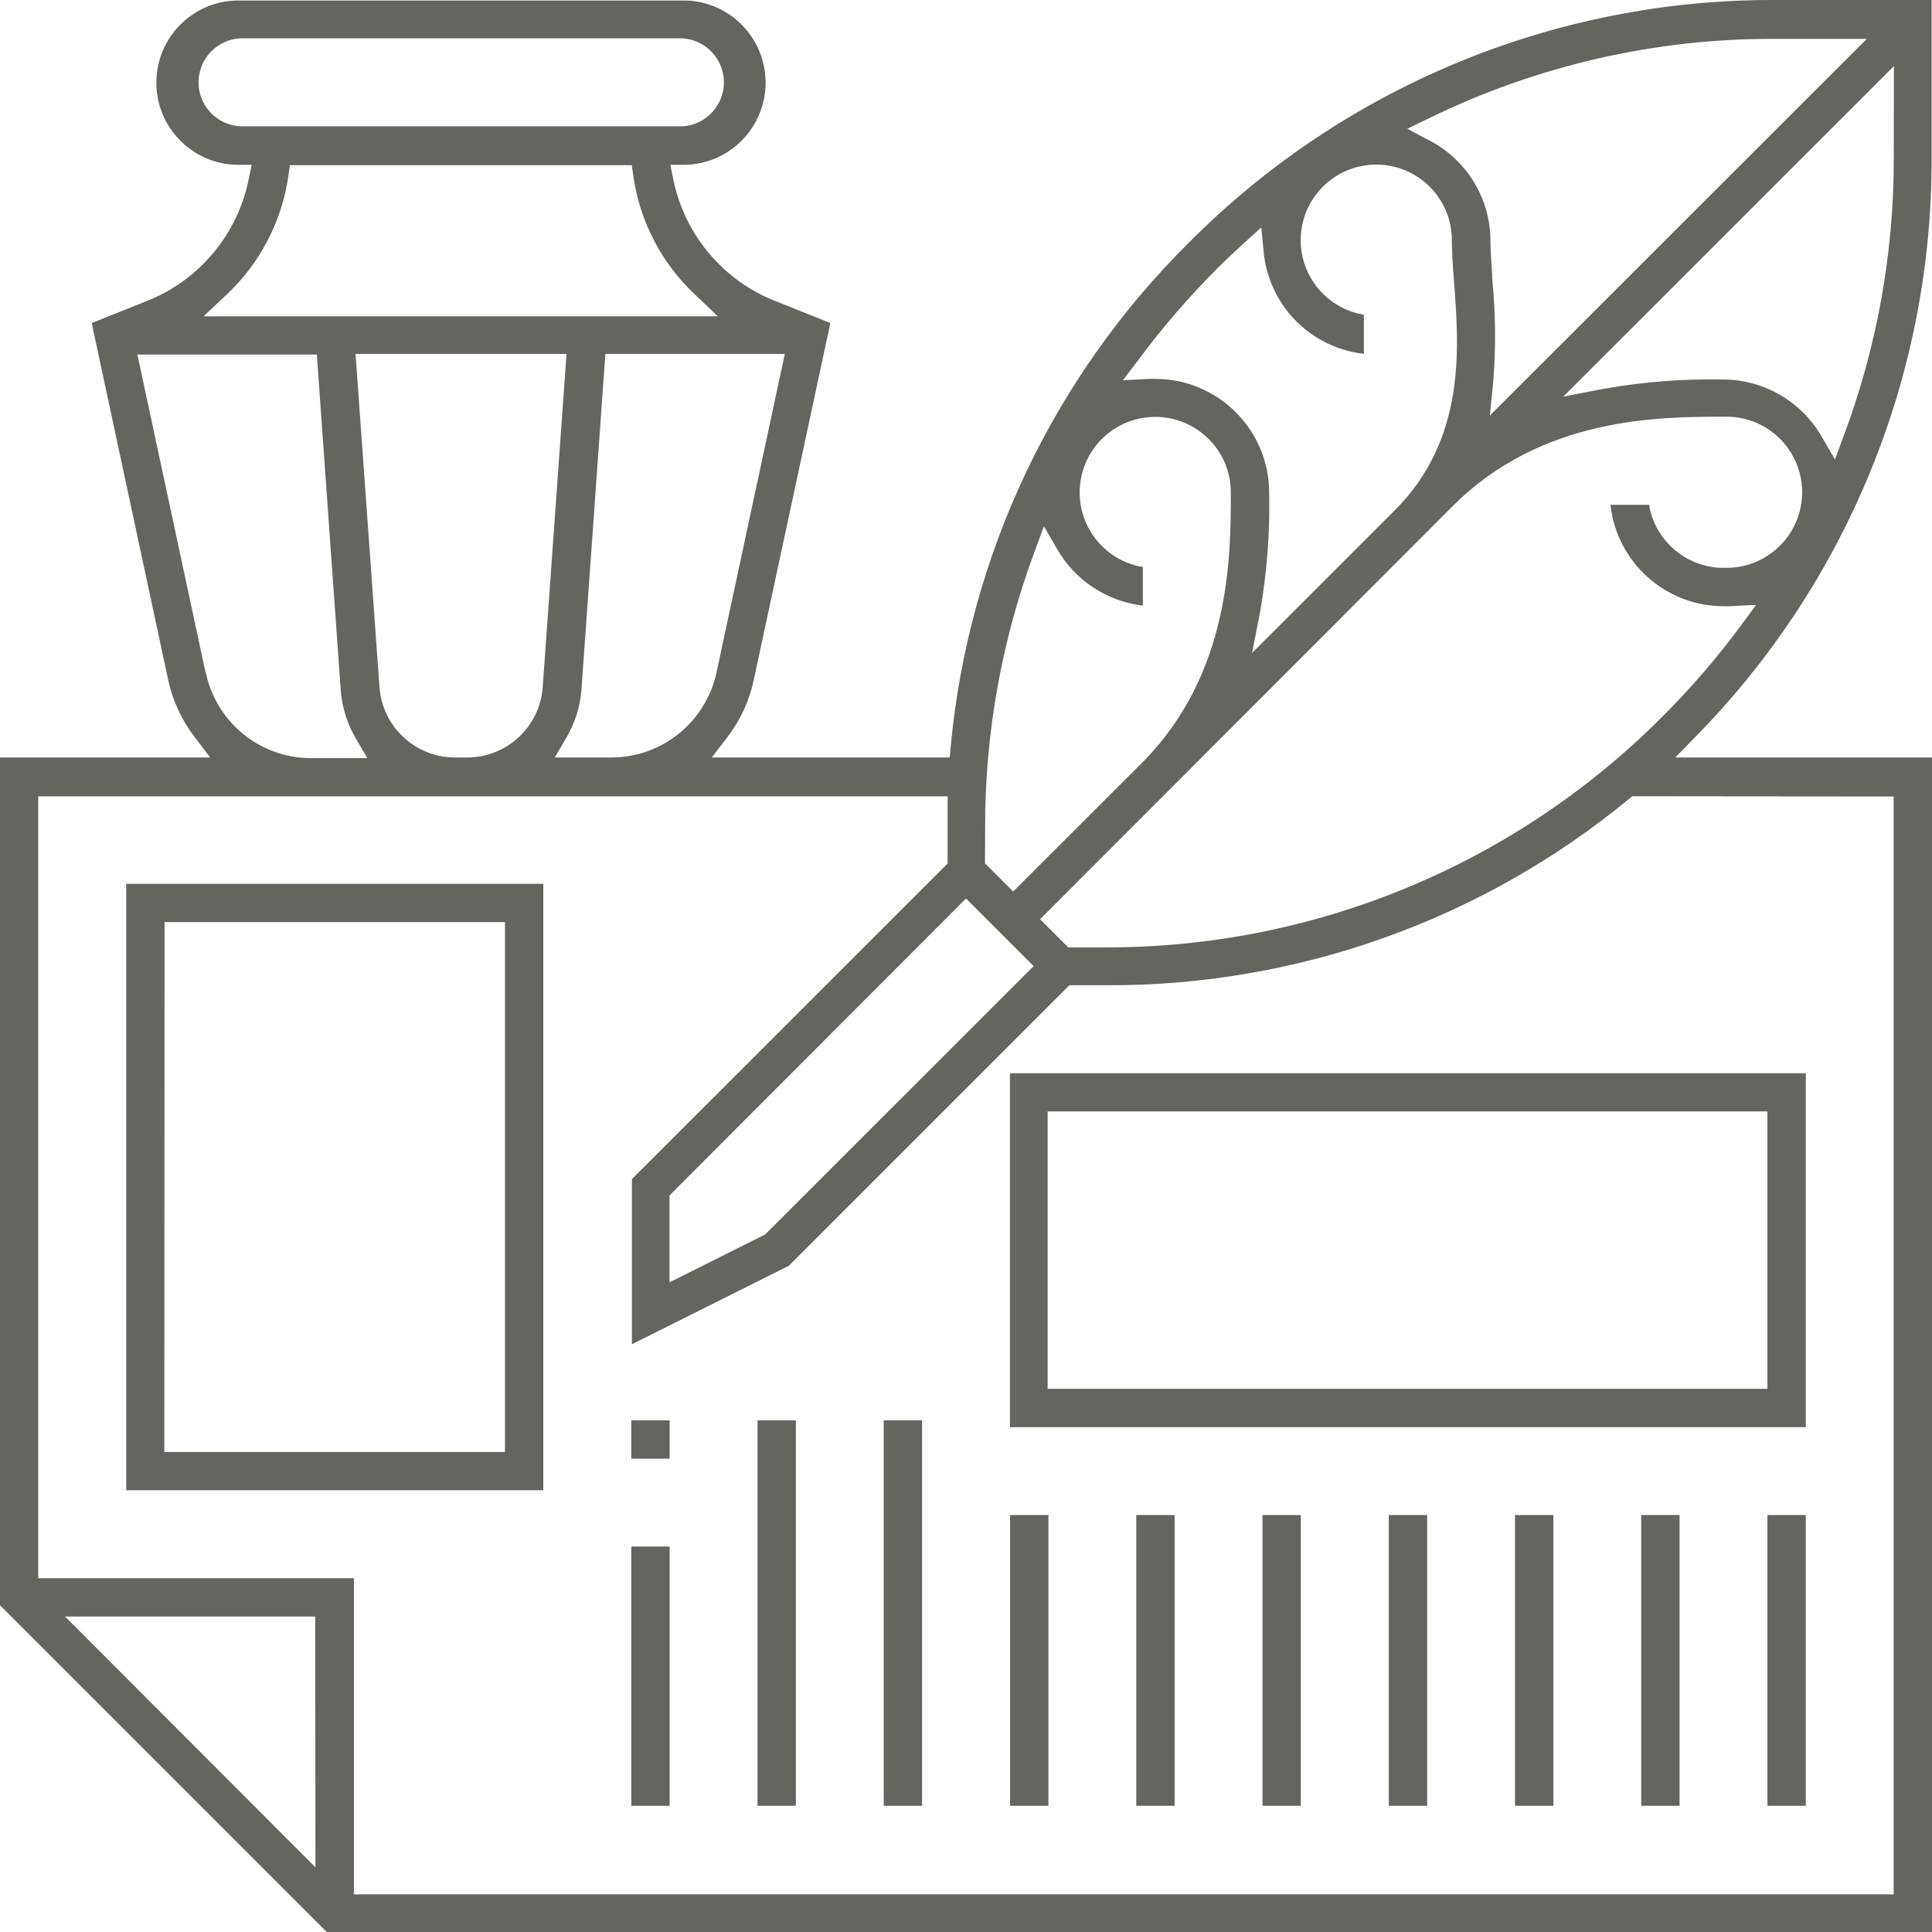
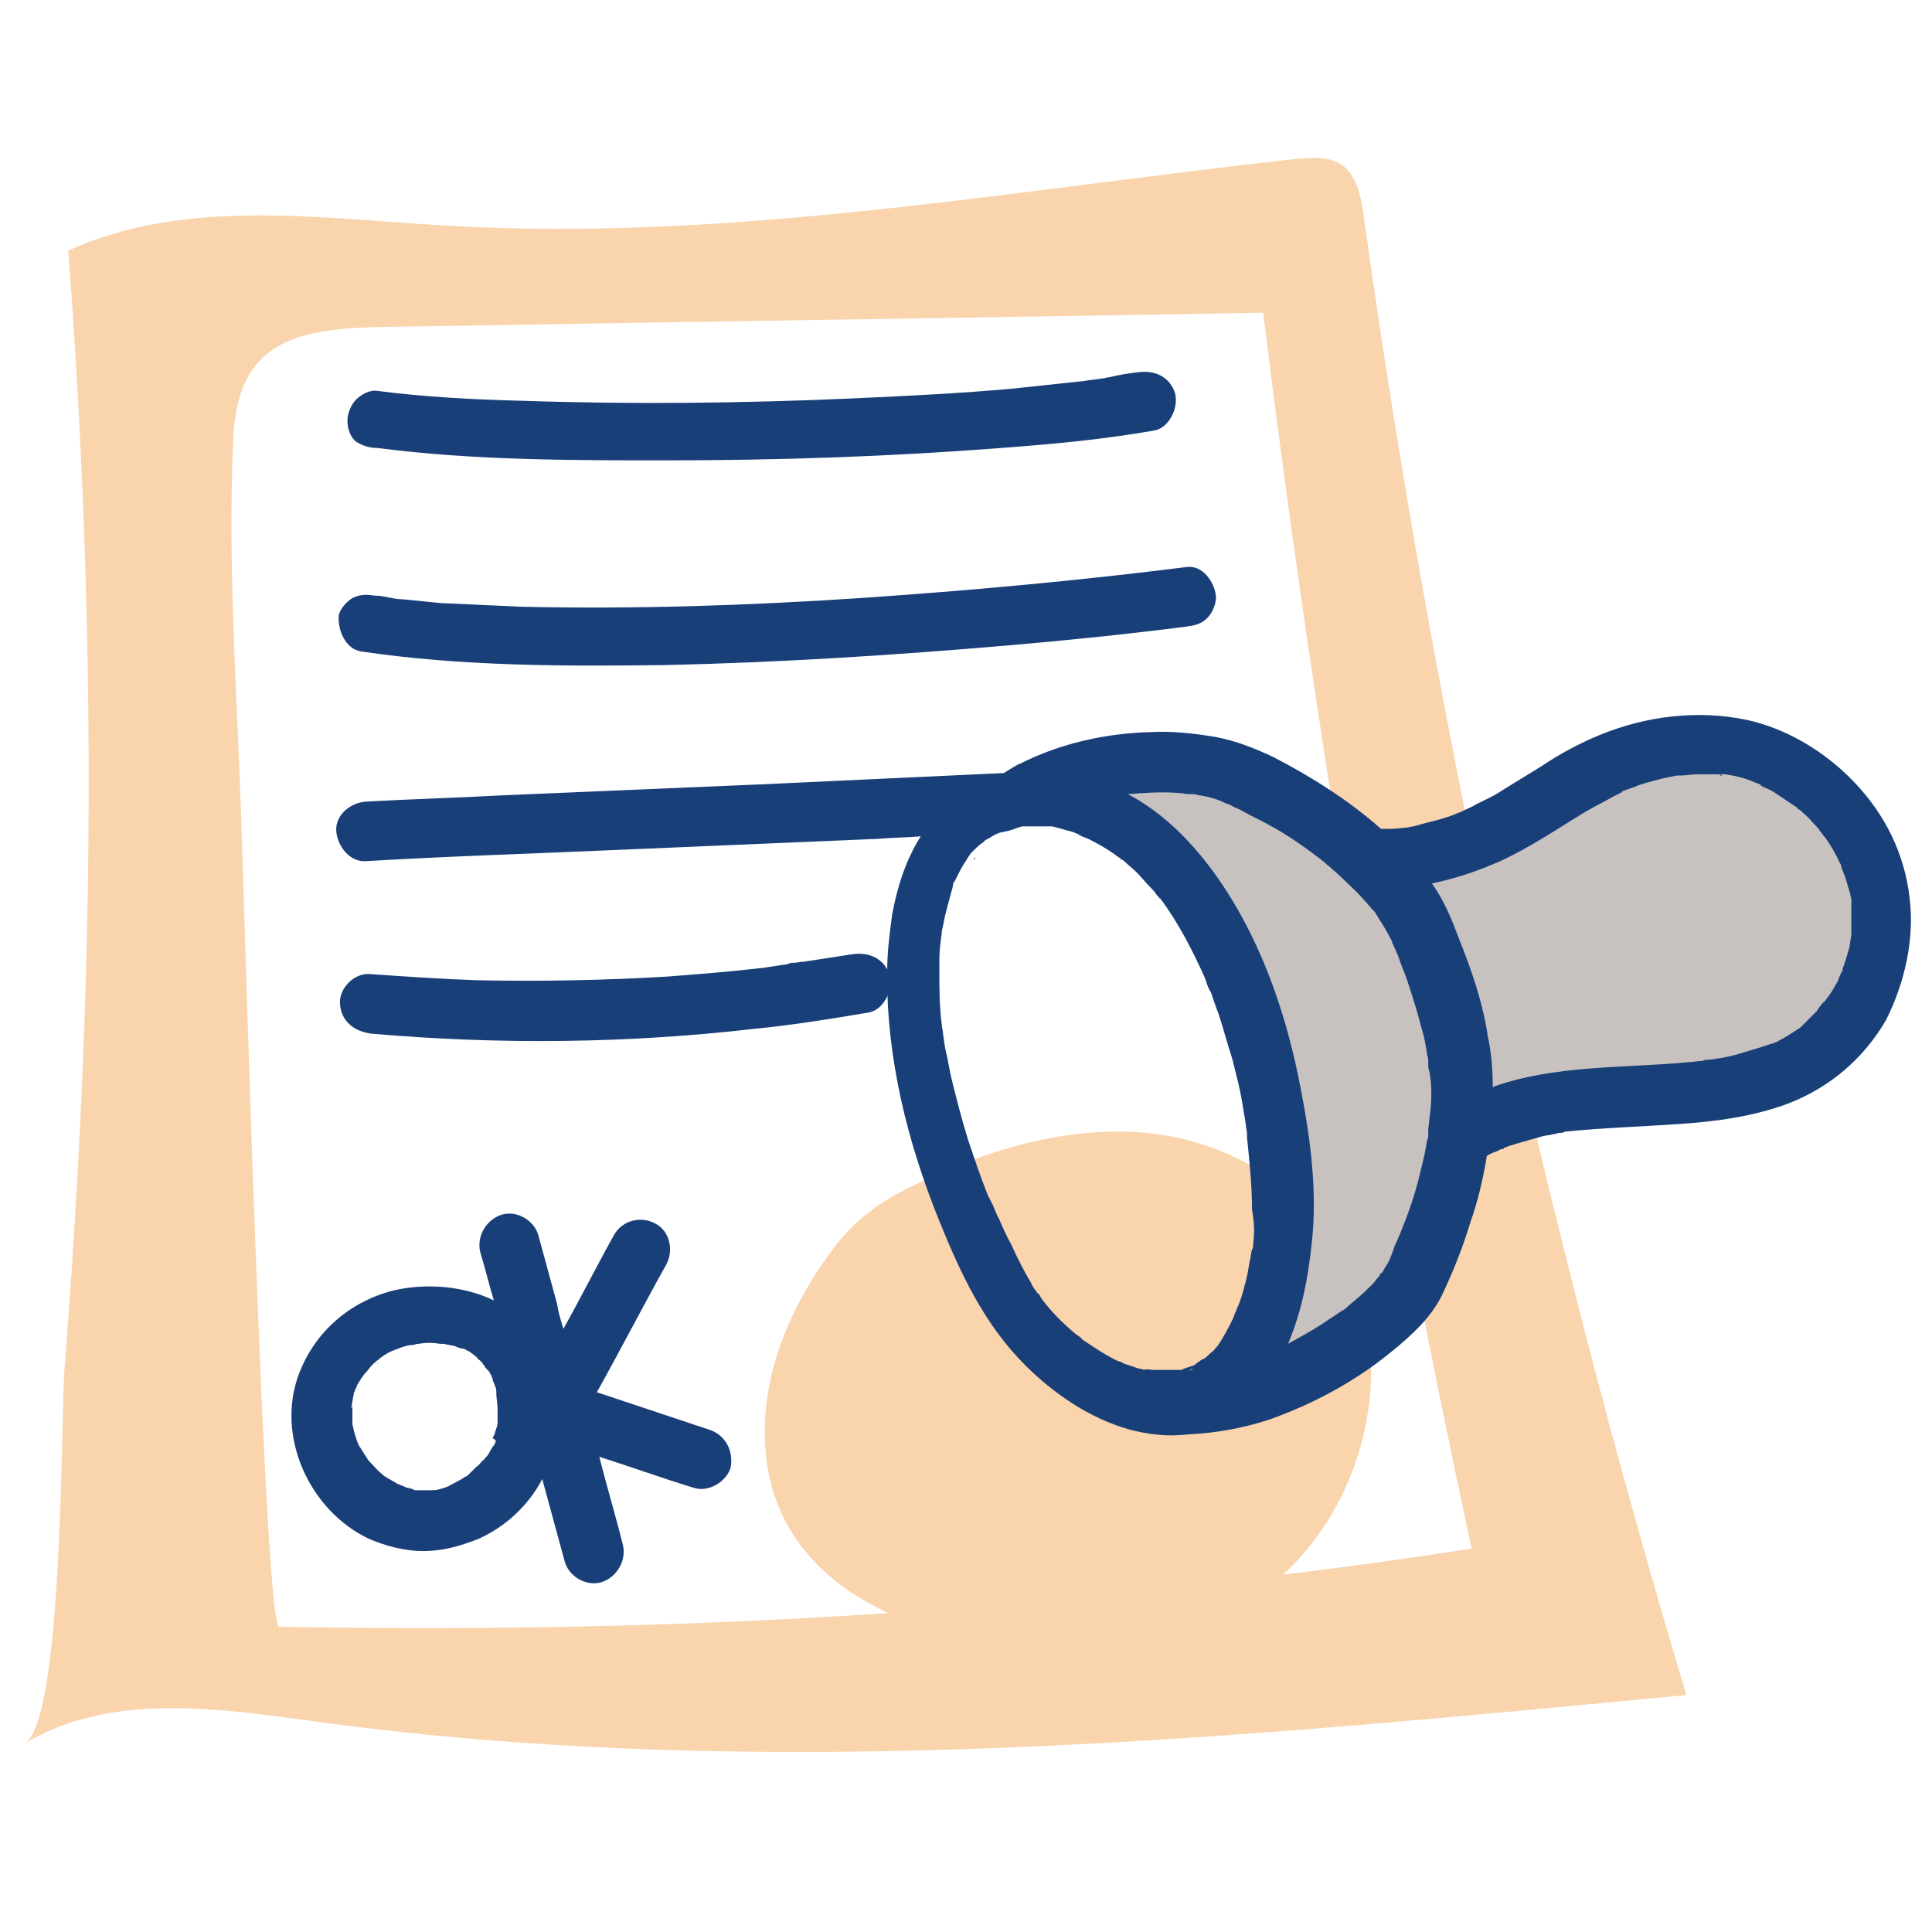
- <svg xmlns="http://www.w3.org/2000/svg" id="Calque_1" data-name="Calque 1" viewBox="0 0 155.68 155.68">
-   <defs>
-     <style>.cls-1{fill:#66645f;}</style>
-   </defs>
-   <path class="cls-1" d="M1378.93,412.32h33.61V363.46h-33.61Zm3.09-45.78h27.43v42.7H1382Z" transform="translate(-1368.76 -292.24)" />
-   <rect class="cls-1" x="50.87" y="114.45" width="3.09" height="3.09" />
-   <rect class="cls-1" x="50.87" y="124.62" width="3.09" height="20.89" />
-   <rect class="cls-1" x="61.04" y="114.45" width="3.09" height="31.06" />
-   <rect class="cls-1" x="71.21" y="114.45" width="3.09" height="31.06" />
-   <rect class="cls-1" x="81.39" y="122.08" width="3.09" height="23.43" />
-   <rect class="cls-1" x="91.56" y="122.08" width="3.09" height="23.43" />
-   <rect class="cls-1" x="101.73" y="122.08" width="3.09" height="23.43" />
-   <rect class="cls-1" x="111.91" y="122.08" width="3.09" height="23.43" />
-   <rect class="cls-1" x="122.08" y="122.08" width="3.09" height="23.43" />
-   <rect class="cls-1" x="132.25" y="122.08" width="3.09" height="23.43" />
-   <rect class="cls-1" x="142.42" y="122.08" width="3.09" height="23.43" />
-   <path class="cls-1" d="M1514.27,378.72h-64.13v28.52h64.13Zm-3.09,25.43h-58V381.8h58Z" transform="translate(-1368.76 -292.24)" />
-   <path class="cls-1" d="M1464.58,311.77a65.77,65.77,0,0,0-19.21,40.61l-.08.9h-19.18l1.23-1.6a11.44,11.44,0,0,0,2.14-4.57l6.19-28.84-4.48-1.79a13.42,13.42,0,0,1-8.18-9.8l-.23-1.16,1.17,0a6.62,6.62,0,0,0-.24-13.24H1388.1a6.62,6.62,0,0,0-.24,13.24l1.18,0-.24,1.16a13.4,13.4,0,0,1-8.17,9.8l-4.48,1.79,6.18,28.84a11.6,11.6,0,0,0,2.15,4.57l1.22,1.6h-16.94v68.31l26.34,26.34h129.34V353.28h-20.69l1.66-1.7a66.27,66.27,0,0,0,19-46.62V292.24h-12.72A66.27,66.27,0,0,0,1464.58,311.77Zm-4.08,9.46a65.15,65.15,0,0,1,6.27-7.28c.65-.66,1.36-1.33,2.15-2.05l1.47-1.33.2,2a9.13,9.13,0,0,0,8.07,8.18V317.6a6.09,6.09,0,1,1,7.09-6c0,.9.07,2,.17,3.27.41,5.38,1,12.76-4.81,18.53l-11.46,11.46.63-3.21a49.73,49.73,0,0,0,.75-9.7,9.18,9.18,0,0,0-9.17-9.18l-.17,0-.33,0-2.12.11Zm-12.36,37.68a63.39,63.39,0,0,1,4-22.26l.74-2,1.06,1.83a9.22,9.22,0,0,0,6.91,4.56v-3.11a6.09,6.09,0,1,1,7.09-6c0,5.11,0,14.62-7.18,21.8l-10.36,10.35-2.27-2.27Zm-1.54,5.73,5.45,5.45-21.63,21.62-7.71,3.86v-7ZM1432,320.76l-5.51,25.7a8.68,8.68,0,0,1-8.44,6.82h-4.59l.88-1.5a9.09,9.09,0,0,0,1.27-3.93l1.93-27.09Zm-34.59,0h17l-1.92,26.87a6.11,6.11,0,0,1-6.08,5.65h-1a6.11,6.11,0,0,1-6.07-5.65h0Zm-9.29-18.34a3.55,3.55,0,0,1,0-7.09h35.61a3.55,3.55,0,0,1,0,7.09ZM1387,316a16.32,16.32,0,0,0,5-9.59l.12-.86h27.55l.12.86a16.25,16.25,0,0,0,5,9.59l1.82,1.73h-41.45Zm-1.66,30.51-5.51-25.7h14.46l1.93,27.09a9.11,9.11,0,0,0,1.26,3.93l.88,1.5h-4.59A8.66,8.66,0,0,1,1385.35,346.46Zm8.84,96.2L1374,422.5h20.16Zm127.17-86.29v88.47H1397.28V419.41h-25.44v-63h73.28l0,1.5c0,.35,0,.7,0,1v2.91l-25.44,25.43v13.31l12.64-6.32,22.61-22.61h2.9a65.79,65.79,0,0,0,42.18-15l.28-.23ZM1507.64,338a6.1,6.1,0,0,1-6-5.08h-3.11a9.18,9.18,0,0,0,9.12,8.17l.17,0,.33,0,2.12-.11-1.26,1.71a64.61,64.61,0,0,1-6.27,7.27,63.15,63.15,0,0,1-45,18.62h-2.9l-2.27-2.27L1485.84,333c7.18-7.18,16.69-7.18,21.8-7.18a6.09,6.09,0,1,1,0,12.17ZM1521.36,305a63.49,63.49,0,0,1-4,22.27l-.74,2-1.06-1.83a9.2,9.2,0,0,0-7.91-4.62,49.28,49.28,0,0,0-9.71.76l-3.21.62,26.64-26.63Zm-32.55,20.73.28-2.78a46.7,46.7,0,0,0-.09-8.28l0-.28c-.07-1-.14-2-.14-2.76a9.14,9.14,0,0,0-4.95-8.09l-1.75-.92,1.77-.86a62.93,62.93,0,0,1,27.81-6.39h7.45Z" transform="translate(-1368.76 -292.24)" />
+ <svg xmlns="http://www.w3.org/2000/svg" version="1.1" id="Calque_1" x="0px" y="0px" viewBox="0 0 155.7 155.7" style="enable-background:new 0 0 155.7 155.7;" xml:space="preserve">
+   <style type="text/css">
+ 	.st0{fill:#F9D4AC;}
+ 	.st1{fill:#C7C1C0;}
+ 	.st2{fill:#193F79;}
+ </style>
+   <path class="st0" d="M109.9,17.4c-0.2-1.6-0.6-3.4-1.9-4.2c-1-0.6-2.3-0.5-3.5-0.4c-22.7,2.5-45.5,6.7-68.3,5.4  c-10.4-0.6-21.3-2.3-30.7,2c1.5,19.7,2,39.4,1.4,59.2C6.6,89.7,6,100,5.2,110.3c-0.3,4.1-0.1,28.3-3.2,30.2c7-4.2,15.8-2.8,23.9-1.7  c36.4,4.9,73.4,1.3,110-2.2C124.2,97.6,115.5,57.7,109.9,17.4z M22.5,131.1c-1.2,0-2.8-57.9-3-63.2c-0.3-10.8-1.2-21.8-0.7-32.6  c0.4-9.2,7-8.9,15.3-9c22.6-0.4,45.2-0.7,67.7-1.1c4.1,33.4,9.7,66.7,16.8,99.6c-5.1,0.8-10.2,1.5-15.2,2.1c7.7-7.1,9.3-19.4,4-27.1  c-3.2-4.6-8.8-7.9-15-8.5c-6.4-0.6-13.1,1.4-18.9,4.3c-2.7,1.3-4.7,2.8-6.4,5.1c-3.6,4.8-5.9,10.6-5.4,16.2  c0.5,6.4,4.5,10.6,9.9,13.1C55.2,131.1,38.8,131.4,22.5,131.1z" />
+   <path class="st1" d="M112.6,71.3c6.4,7.9,7.6,19.6,2.9,28.6c-2.8,5.5-7.6,9.9-13.3,12.2c-0.6,0.3-2.1,1.1-2.4,0  c-0.1-0.4,0.1-0.9,0.2-1.3c1-2.4,1.9-5,2.5-7.5c0.5-2.3,0.5-4.7,0.7-7c0.1-1.4,0.2-2.9,0.2-4.3c-0.2-9.3-5.5-20.5-13.6-25.5  c-0.8-0.5-5.1-1.5-5.4-2.1c-1.3-2.6,6.9-2.6,8.3-2.6C100.3,61.9,107.8,65.4,112.6,71.3z" />
+   <path class="st1" d="M124.5,63.7c2.4-1.2,4.7-2.7,7.3-3.5c6.9-2,15,1.7,17.9,8.2s-0.1,15.2-6.5,18.4c-7,3.5-15.9,0.8-22.9,4.3  c-0.6,0.3-1.2,0.6-1.8,0.3c-0.3-0.2-0.5-0.6-0.6-1c-1.8-5.4-1.4-11.7-4.7-16.4c-2.1-3-3.9-5,0.6-6.4C117.5,66.5,121,65.5,124.5,63.7  z" />
+   <g>
+     <path class="st2" d="M84.1,104.6C84.1,104.6,84.1,104.6,84.1,104.6C84.1,104.6,84.1,104.6,84.1,104.6z" />
+     <polygon class="st2" points="84.1,104.6 84.1,104.6 84.1,104.6  " />
+     <path class="st2" d="M77.2,71.4C77.2,71.4,77.2,71.4,77.2,71.4C77.2,71.5,77.2,71.5,77.2,71.4C77.2,71.4,77.3,71.4,77.2,71.4   C77.3,71.3,77.3,71.3,77.2,71.4z" />
+     <path class="st2" d="M97.1,109.8C97.1,109.8,97.1,109.7,97.1,109.8C97.1,109.7,97,109.8,97.1,109.8C97,109.8,97,109.8,97.1,109.8z" />
+     <path class="st2" d="M84.1,104.7C84.2,104.7,84.2,104.7,84.1,104.7C84.1,104.7,84.1,104.7,84.1,104.7   C84.1,104.7,84.1,104.7,84.1,104.7z" />
+     <path class="st2" d="M111.4,102.5c0,0,0.1-0.1,0.1-0.1c0,0,0,0,0,0c0,0,0,0,0,0C111.5,102.4,111.4,102.5,111.4,102.5   C111.4,102.6,111.4,102.6,111.4,102.5z" />
+     <path class="st2" d="M96.2,63.9C96.2,63.9,96.1,63.9,96.2,63.9c-0.1,0-0.2,0-0.2,0c0,0-0.1,0-0.1,0C96.3,64,96.3,63.9,96.2,63.9z" />
+     <path class="st2" d="M99.1,64.7C98.9,64.6,98.7,64.6,99.1,64.7L99.1,64.7z" />
+     <path class="st2" d="M148.4,78.2C148.4,78.2,148.4,78.2,148.4,78.2C148.4,78.2,148.3,78.2,148.4,78.2   C148.3,78.2,148.4,78.2,148.4,78.2z" />
+     <path class="st2" d="M113.1,66.6C113.1,66.6,113.1,66.6,113.1,66.6C113.1,66.6,113.1,66.6,113.1,66.6   C113.1,66.6,113.1,66.6,113.1,66.6z" />
+   </g>
+   <g>
+     <path class="st2" d="M30.4,36.1c7.7,1,15.5,1,23.3,1c9,0,18-0.3,27-1c4.1-0.3,8.3-0.7,12.3-1.4c1.2-0.2,2-1.8,1.7-3   c-0.4-1.3-1.6-1.9-3-1.7c-0.8,0.1-1.5,0.2-2.3,0.4c-0.2,0-0.4,0.1-0.6,0.1c0.9-0.1,0.2,0,0,0c-0.5,0.1-0.9,0.1-1.4,0.2   c-1.9,0.2-3.7,0.4-5.6,0.6c-4.3,0.4-8.6,0.6-12.9,0.8c-8.9,0.4-17.9,0.5-26.8,0.2c-3.9-0.1-7.9-0.3-11.7-0.8   c-0.6-0.1-1.3,0.3-1.7,0.7c-0.4,0.4-0.7,1.1-0.7,1.7c0,0.6,0.2,1.3,0.7,1.7C29.2,35.9,29.7,36.1,30.4,36.1L30.4,36.1z" />
+   </g>
+   <g>
+     <path class="st2" d="M29.1,52.5c8.1,1.2,16.3,1.2,24.4,1.1c9.3-0.2,18.6-0.8,27.9-1.6c4.7-0.4,9.5-0.9,14.2-1.5   c0.7-0.1,1.2-0.2,1.7-0.7c0.4-0.4,0.7-1.1,0.7-1.7c-0.1-1.2-1.1-2.6-2.4-2.4c-8.7,1.1-17.5,1.9-26.3,2.5c-9,0.6-18.1,0.9-27.2,0.7   c-2.2-0.1-4.4-0.2-6.6-0.3c-1-0.1-2-0.2-3-0.3c-0.5,0-0.9-0.1-1.4-0.2c-0.2,0-0.4-0.1-0.7-0.1c0.9,0.1,0,0-0.2,0   c-0.7-0.1-1.2-0.1-1.8,0.2c-0.5,0.3-1,0.9-1.1,1.4C27.2,50.7,27.8,52.3,29.1,52.5L29.1,52.5z" />
+   </g>
+   <path class="st2" d="M153.9,72.4c-0.4-3.6-2-6.8-4.5-9.4c-2.3-2.4-5.4-4.3-8.7-5c-3.9-0.8-8-0.3-11.7,1.2c-1.7,0.7-3.2,1.5-4.7,2.5  c-1.1,0.7-2.3,1.4-3.4,2.1c-0.6,0.4-1.3,0.7-1.9,1c-0.3,0.2-0.6,0.3-1,0.5c-0.1,0-0.1,0.1-0.2,0.1c-0.2,0.1-0.3,0.1-0.5,0.2  c-0.7,0.3-1.5,0.5-2.3,0.7c-0.4,0.1-0.7,0.2-1.1,0.3c-0.2,0-0.4,0.1-0.6,0.1c0,0-0.1,0-0.1,0c0.1,0,0.2,0,0,0c0,0,0,0,0,0  c0,0-0.1,0-0.1,0c0,0,0.1,0,0.1,0c-0.6,0.1-1.2,0.1-1.9,0.1c-2.6-2.3-5.6-4.2-8.7-5.8c-1.5-0.7-3-1.3-4.6-1.6  c-1.8-0.3-3.5-0.5-5.3-0.4c-3.6,0.1-7.2,0.9-10.4,2.5c-0.5,0.2-0.9,0.5-1.4,0.8c-6.4,0.3-12.9,0.6-19.3,0.9  c-7.1,0.3-14.1,0.6-21.2,0.9c-3.6,0.2-7.3,0.3-10.9,0.5c-1.3,0.1-2.5,1.1-2.4,2.4c0.1,1.2,1.1,2.5,2.4,2.4  c6.7-0.4,13.4-0.6,20.1-0.9c7.1-0.3,14.1-0.6,21.2-0.9c1.1-0.1,2.3-0.1,3.4-0.2c-1.2,1.9-1.9,4.1-2.3,6.3c-0.2,1.5-0.4,3-0.4,4.5  c-0.1,6.9,1.6,13.8,4.2,20.2c1.7,4.2,3.6,8.3,6.9,11.6c2.3,2.3,5.2,4.3,8.4,5.2c1.5,0.4,3.1,0.6,4.7,0.4c2.2-0.1,4.5-0.5,6.6-1.2  c3.1-1.1,6-2.6,8.6-4.5c1.2-0.9,2.3-1.8,3.3-2.8c0.8-0.8,1.5-1.7,2-2.7c0.9-1.9,1.7-3.9,2.3-5.9c0.6-1.7,1-3.4,1.3-5.2  c0,0,0,0,0-0.1c0.2-0.2,0.5-0.3,0.8-0.4c0.2-0.1,0.3-0.2,0.5-0.2c0,0,0.1,0,0.1-0.1c0.1,0,0.3-0.1,0.3-0.1c0.2-0.1,0.4-0.1,0.6-0.2  c0.7-0.2,1.4-0.4,2.1-0.6c0.3-0.1,0.7-0.1,1-0.2c0.2,0,0.3-0.1,0.5-0.1c0.1,0,0.3,0,0.4-0.1c3-0.3,6-0.4,9-0.6  c3.1-0.2,6.2-0.6,9.1-1.7c3.3-1.3,6-3.6,7.8-6.7C153.5,79.2,154.3,75.7,153.9,72.4z M138.8,62.5c-0.1,0-0.2,0-0.2,0  C138.6,62.4,138.7,62.4,138.8,62.5z M115.1,84.9c0,0.1,0,0.1,0,0.2C115.1,85,115.1,84.9,115.1,84.9z M82.7,66.8c-0.1,0-0.2,0-0.2,0  C82.5,66.8,82.6,66.8,82.7,66.8z M78.6,69.1c0,0,0,0.1-0.1,0.2c0,0,0,0,0,0C78.5,69.3,78.5,69.1,78.6,69.1z M96,110.4  c-0.3,0.2-0.1,0,0.1-0.1C96.1,110.4,96.1,110.4,96,110.4z M101,100.2C101,100.4,100.9,101,101,100.2c0,0.2,0,0.4-0.1,0.5  c-0.1,0.3-0.1,0.7-0.2,1c-0.1,0.6-0.2,1.3-0.4,1.9c-0.1,0.5-0.3,1.1-0.5,1.6c-0.1,0.2-0.2,0.5-0.3,0.7c0,0.1-0.1,0.2-0.1,0.3  c-0.4,0.8-0.8,1.6-1.3,2.3c0,0,0,0-0.1,0.1c-0.1,0.1-0.2,0.3-0.4,0.4c-0.2,0.2-0.4,0.4-0.7,0.6c0.1,0,0.1-0.1,0.1-0.1  c0,0-0.2,0.1-0.2,0.1c0,0,0,0,0,0c0,0,0,0,0,0c-0.2,0.2-0.1,0.1,0,0c-0.1,0.1-0.3,0.2-0.4,0.3c-0.1,0.1-0.3,0.2-0.4,0.2c0,0,0,0,0,0  c-0.3,0.1-0.6,0.2-0.8,0.3c-0.1,0-0.1,0-0.2,0c-0.1,0-0.2,0-0.4,0c-0.3,0-0.7,0-1,0c0,0-0.2,0-0.3,0c-0.1,0-0.2,0-0.3,0  c-0.3,0-0.6-0.1-0.8,0c-0.2-0.1-0.5-0.1-0.7-0.2c-0.3-0.1-0.6-0.2-0.9-0.3c0,0,0,0,0,0c-0.2-0.1-0.3-0.2-0.5-0.2  c-0.6-0.3-1.3-0.7-1.9-1.1c-0.3-0.2-0.6-0.4-0.9-0.6c0,0-0.1,0-0.1-0.1c-0.1-0.1-0.2-0.2-0.4-0.3c-1.1-0.9-2.1-1.9-2.9-3  c0.1,0.1,0.1,0.2,0,0c0-0.1-0.1-0.1-0.1-0.2c0,0,0-0.1-0.1-0.1c0,0,0,0,0.1,0.1c-0.1-0.1-0.1-0.1-0.2-0.2c-0.2-0.3-0.4-0.5-0.5-0.8  c-0.6-1-1.1-2-1.6-3.1c-0.4-0.7-0.7-1.4-1-2.1c-0.2-0.3-0.3-0.7-0.5-1.1c0-0.1-0.1-0.1-0.1-0.2c-0.1-0.2-0.2-0.4-0.3-0.6  c-0.6-1.5-1.1-3-1.6-4.5c-0.5-1.6-0.9-3.2-1.3-4.8c-0.2-0.8-0.3-1.6-0.5-2.4c-0.1-0.4-0.1-0.8-0.2-1.1c0.2,0.6,0,0,0-0.2  c0-0.2-0.1-0.5-0.1-0.7c-0.2-1.5-0.2-3.1-0.2-4.6c0-0.7,0-1.4,0.1-2c0-0.3,0.1-0.6,0.1-0.9c0,0,0,0,0,0c0-0.2,0.1-0.4,0.1-0.5  c0.2-1.1,0.5-2.1,0.8-3.2c0,0,0-0.1,0-0.1c0,0,0,0,0,0c0,0,0,0,0,0c0-0.1,0.1-0.2,0.1-0.3c0,0,0,0,0,0.1c0.1-0.2,0.2-0.4,0.3-0.6  c0.2-0.4,0.4-0.8,0.7-1.2c0-0.1,0.1-0.1,0.1-0.2c0.1-0.1,0.2-0.3,0.3-0.4c0.3-0.3,0.6-0.6,0.9-0.8c0,0,0.1,0,0.1-0.1  c0.1-0.1,0.3-0.2,0.5-0.3c0.3-0.2,0.5-0.3,0.8-0.4c0.5-0.1,1-0.2,1.4-0.4c0.1,0,0.3-0.1,0.4-0.1c0.2,0,0.4,0,0.6,0  c0.4,0,0.8,0,1.1,0c0.2,0,0.3,0,0.5,0c0.1,0,0.1,0,0.2,0c0.4,0.1,0.8,0.2,1.1,0.3c0.4,0.1,0.8,0.2,1.1,0.4c0.1,0,0.1,0.1,0.2,0.1  c0.2,0.1,0.3,0.1,0.5,0.2c0.8,0.4,1.5,0.8,2.2,1.3c0.1,0.1,0.3,0.2,0.4,0.3c0.1,0.1,0.2,0.1,0.3,0.2c0.3,0.3,0.7,0.6,1,0.9  c0.4,0.4,0.7,0.8,1.1,1.2c0.2,0.2,0.4,0.4,0.5,0.6c0,0,0.1,0.1,0.1,0.1c0.1,0.1,0.1,0.2,0.2,0.2c1.5,2,2.6,4.2,3.6,6.4c0,0,0,0,0,0  c0,0.1,0.1,0.2,0.1,0.3c0.1,0.3,0.2,0.6,0.4,0.9c0.2,0.6,0.4,1.2,0.6,1.7c0.4,1.2,0.7,2.4,1.1,3.6c0.3,1.2,0.6,2.3,0.8,3.5  c0.1,0.6,0.2,1.2,0.3,1.8c0,0.3,0.1,0.5,0.1,0.8c0,0.1,0,0.1,0,0.2c0,0,0,0.1,0,0.1c0.2,1.9,0.4,3.9,0.4,5.8  C101.1,98.6,101.1,99.4,101,100.2z M115.2,90.1c0,0.3-0.1,0.7-0.1,1c0,0.1,0,0.2,0,0.4c0,0.1,0,0.3-0.1,0.4  c-0.1,0.8-0.3,1.6-0.5,2.4c-0.4,1.8-1,3.5-1.7,5.2c-0.1,0.2-0.2,0.5-0.3,0.7c-0.1,0.1-0.3,0.8-0.1,0.3c-0.2,0.4-0.3,0.8-0.5,1.2  c-0.1,0.2-0.2,0.3-0.3,0.5c0,0-0.1,0.1-0.1,0.2c0,0,0,0,0,0c-0.1,0.1-0.2,0.3-0.3,0.3c0,0,0-0.1,0.1-0.1c-0.1,0.1-0.1,0.2-0.2,0.3  c-0.2,0.2-0.3,0.4-0.5,0.6c-0.4,0.4-0.8,0.8-1.3,1.2c-0.2,0.2-0.5,0.4-0.7,0.6c-0.1,0.1-0.1,0.1-0.2,0.2c-0.1,0-0.1,0.1-0.2,0.1  c-0.6,0.4-1.2,0.8-1.8,1.2c-0.8,0.5-1.7,1-2.6,1.5c1.1-2.6,1.6-5.2,1.9-8c0.5-4.2-0.1-8.6-0.9-12.7c-1-5.2-2.7-10.4-5.4-14.9  c-2.1-3.5-4.9-6.8-8.5-8.7c1.3-0.1,2.6-0.2,4-0.1c0.3,0,0.6,0.1,1,0.1c0,0,0,0-0.1,0c0.1,0,0.1,0,0.2,0c0,0,0,0,0.1,0  c0,0,0.1,0,0.1,0c0.2,0,0.3,0.1,0.5,0.1c0.7,0.1,1.4,0.3,2,0.6c0.2,0.1,0.3,0.1,0.5,0.2c0,0-0.1,0-0.1,0c0,0,0.1,0,0.1,0  c0.3,0.2,0.7,0.3,1,0.5c0.7,0.4,1.4,0.7,2.1,1.1c1.5,0.8,2.9,1.8,4.2,2.8c0,0,0.1,0.1,0.1,0.1c0,0,0,0,0,0c0.2,0.1,0.3,0.3,0.5,0.4  c0.3,0.3,0.7,0.6,1,0.9c0.6,0.6,1.2,1.1,1.8,1.8c0.3,0.3,0.5,0.6,0.8,0.9c0,0,0.1,0.1,0.1,0.1c0.1,0.2,0.2,0.3,0.3,0.5  c0.4,0.6,0.8,1.3,1.1,1.9c0,0,0,0.1,0,0.1c0.1,0.1,0.1,0.3,0.2,0.4c0.1,0.3,0.3,0.6,0.4,1c0.2,0.6,0.5,1.2,0.7,1.9  c0.4,1.2,0.8,2.5,1.1,3.7c0.2,0.6,0.3,1.3,0.4,1.9c0,0.2,0.1,0.3,0.1,0.5c0,0.1,0,0.2,0,0.2c0,0,0,0,0,0.1c0,0.2,0,0.4,0.1,0.7  C115.4,87.4,115.4,88.8,115.2,90.1z M149.2,74.8c0,0.2,0,0.4,0,0.6c0,0,0,0,0,0c-0.1,0.4-0.1,0.8-0.2,1.1c-0.1,0.3-0.2,0.7-0.3,1  c-0.1,0.2-0.1,0.4-0.2,0.5c0,0,0,0.1,0,0.1c0,0,0,0,0,0c0,0,0,0,0,0c0,0,0,0.1,0,0.1c-0.1,0.3-0.1,0.1,0,0c-0.2,0.3-0.3,0.6-0.4,0.9  c-0.2,0.3-0.4,0.7-0.6,1c-0.1,0.1-0.2,0.3-0.3,0.4c-0.1,0.2-0.5,0.6-0.1,0.1c-0.3,0.3-0.5,0.6-0.7,0.9c-0.2,0.2-0.5,0.5-0.7,0.7  c-0.1,0.1-0.3,0.3-0.4,0.4c-0.1,0.1-0.1,0.1-0.2,0.2c-0.6,0.4-1.2,0.8-1.8,1.1c-0.1,0.1-0.3,0.1-0.4,0.2c0,0,0,0-0.1,0  c-0.3,0.1-0.6,0.2-0.9,0.3c-0.7,0.2-1.3,0.4-2,0.6c-0.7,0.2-1.4,0.3-2.1,0.4c0,0,0,0,0,0c-0.2,0-0.4,0-0.6,0.1  c-0.4,0-0.8,0.1-1.1,0.1c-5.2,0.5-10.8,0.2-15.8,2c0-1.4-0.1-2.7-0.4-4.1c-0.4-2.7-1.3-5.3-2.3-7.8c-0.6-1.6-1.2-3.1-2.2-4.5  c0,0,0,0,0,0c1.9-0.4,3.7-1,5.5-1.8c2.4-1.1,4.6-2.6,6.9-4c0.7-0.4,1.5-0.8,2.2-1.2c0.2-0.1,0.4-0.2,0.6-0.3c0,0,0.1,0,0.1-0.1  c0,0,0,0,0,0c0.4-0.2,0.9-0.3,1.3-0.5c0.9-0.3,1.7-0.5,2.6-0.7c0.2,0,0.4-0.1,0.6-0.1c0.1,0,0.2,0,0.2,0c0.5,0,0.9-0.1,1.4-0.1  c0.4,0,0.9,0,1.3,0c0.2,0,0.4,0,0.6,0c0,0,0.1,0,0.1,0c0.1,0,0.1,0,0.2,0c0.8,0.1,1.6,0.3,2.3,0.6c0.2,0.1,0.3,0.1,0.5,0.2  c0,0,0.1,0,0.1,0.1c0.3,0.2,0.7,0.3,1,0.5c0.6,0.4,1.2,0.8,1.8,1.2c0,0,0.1,0,0.1,0.1c0.1,0.1,0.3,0.2,0.4,0.3  c0.3,0.3,0.6,0.5,0.8,0.8c0.3,0.3,0.5,0.5,0.7,0.8c0.1,0.1,0.2,0.3,0.3,0.4c-0.5-0.5,0,0,0.1,0.1c0.4,0.6,0.8,1.2,1.1,1.9  c0.1,0.2,0.2,0.3,0.2,0.5c0,0,0,0,0,0c0.1,0.3,0.3,0.7,0.4,1.1c0.1,0.3,0.2,0.7,0.3,1c0,0.2,0.1,0.3,0.1,0.5c0,0.1,0,0.1,0,0.2  C149.2,73.4,149.2,74.1,149.2,74.8z" />
+   <g>
+     <path class="st2" d="M29.9,83.3c10.3,0.9,20.7,0.8,31-0.4c3.1-0.3,6.1-0.8,9.1-1.3c1.2-0.2,2-1.8,1.7-3c-0.4-1.3-1.6-1.9-3-1.7   c-1.3,0.2-2.6,0.4-3.9,0.6c-0.3,0-0.6,0.1-1,0.1c-0.1,0-0.5,0.1,0.1,0c-0.1,0-0.3,0-0.4,0.1c-0.7,0.1-1.4,0.2-2,0.3   c-2.6,0.3-5.1,0.5-7.7,0.7C48.8,79,43.7,79.1,38.5,79c-2.9-0.1-5.8-0.3-8.7-0.5c-1.3-0.1-2.5,1.2-2.4,2.4   C27.5,82.3,28.5,83.1,29.9,83.3L29.9,83.3z" />
+   </g>
+   <g>
+     <path class="st2" d="M33.3,120.1c0.1,0,0.2,0,0.2,0.1c0,0,0,0,0,0c0,0,0,0,0,0C33.3,120.1,33.2,120.1,33.3,120.1z" />
+     <path class="st2" d="M35,120.1C34.5,120.1,34.8,120.2,35,120.1L35,120.1z" />
+     <path class="st2" d="M39.9,116.3C39.9,116.3,39.9,116.3,39.9,116.3c0-0.1,0-0.2,0.1-0.3C40,116.1,39.9,116.1,39.9,116.3z" />
+     <path class="st2" d="M39,117.7C39.1,117.7,39.1,117.7,39,117.7c0.1-0.1,0.1-0.1,0.1-0.2C39.2,117.4,39.2,117.4,39,117.7z" />
+     <path class="st2" d="M30.4,109.9C30.4,109.9,30.4,109.9,30.4,109.9c0,0,0.1-0.1,0.1-0.1C30.5,109.8,30.4,109.8,30.4,109.9z" />
+     <path class="st2" d="M40,111.4C40,111.4,40,111.4,40,111.4c0-0.1-0.1-0.1-0.1-0.1C40,111.3,40,111.3,40,111.4   C40,111.4,40,111.4,40,111.4z" />
+     <path class="st2" d="M40.3,112.6C40.4,113.2,40.4,112.9,40.3,112.6L40.3,112.6z" />
+     <path class="st2" d="M28.4,113.5C28.5,113.1,28.4,113.3,28.4,113.5L28.4,113.5z" />
+     <path class="st2" d="M38.8,109.7C38.7,109.7,38.7,109.7,38.8,109.7C38.8,109.7,38.8,109.7,38.8,109.7   C38.8,109.7,38.8,109.7,38.8,109.7z" />
+     <path class="st2" d="M39.5,110.4C39.5,110.4,39.4,110.4,39.5,110.4c-0.1-0.1-0.1-0.1-0.1-0.1C39.4,110.4,39.5,110.5,39.5,110.4   C39.5,110.5,39.5,110.5,39.5,110.4z" />
+     <path class="st2" d="M28.9,111.8c0,0.1-0.1,0.2-0.1,0.3c0,0,0,0,0,0C28.9,111.8,28.9,111.8,28.9,111.8z" />
+     <path class="st2" d="M57.1,115.2c-3-1-6-2-9-3c1.9-3.4,3.7-6.9,5.6-10.3c0.6-1.1,0.3-2.7-0.9-3.3c-1.1-0.6-2.6-0.3-3.3,0.9   c-1.4,2.5-2.7,5.1-4.1,7.6c-0.2-0.7-0.4-1.3-0.5-2c-0.5-1.8-1-3.7-1.5-5.5c-0.3-1.2-1.7-2.1-3-1.7c-1.2,0.4-2,1.7-1.7,3   c0.4,1.3,0.7,2.6,1.1,3.9c-2.5-1.2-5.5-1.4-8.1-0.8c-3.5,0.9-6.3,3.3-7.6,6.7c-1.9,5,0.8,11,5.6,13.3c1.4,0.6,2.9,1,4.4,1   c1.6,0,3-0.4,4.5-1c2.2-1,4-2.7,5.1-4.8c0.1,0.4,0.2,0.7,0.3,1.1c0.5,1.8,1,3.7,1.5,5.5c0.3,1.2,1.7,2.1,3,1.7c1.2-0.4,2-1.7,1.7-3   c-0.6-2.4-1.3-4.7-1.9-7.1c2.5,0.8,5,1.7,7.6,2.5c1.2,0.4,2.7-0.5,3-1.7C59.1,116.8,58.4,115.6,57.1,115.2z M39.9,116.3   C39.9,116.3,39.9,116.3,39.9,116.3c0,0.1,0,0.1,0,0.1C39.9,116.4,39.9,116.4,39.9,116.3c-0.1,0.2-0.1,0.2-0.2,0.3   c-0.2,0.3-0.3,0.6-0.5,0.8c0,0-0.1,0.1-0.1,0.1c0,0,0,0.1-0.1,0.1c0,0,0,0,0,0c0,0,0,0.1-0.1,0.1c0,0,0,0,0,0   c-0.2,0.2-0.3,0.4-0.5,0.5c-0.2,0.2-0.4,0.4-0.6,0.6c0,0,0,0,0,0c-0.1,0.1-0.2,0.2-0.3,0.2c-0.4,0.3-0.9,0.5-1.4,0.8   c-0.1,0-0.2,0.1-0.3,0.1c-0.3,0.1-0.6,0.2-0.9,0.2c0,0,0,0,0,0c0,0,0.1,0,0.1,0c-0.1,0-0.2,0-0.3,0c-0.3,0-0.6,0-0.8,0   c-0.1,0-0.3,0-0.4,0c0,0,0,0,0.1,0c0,0-0.1,0-0.1,0c-0.1,0-0.2,0-0.2-0.1c-0.2,0-0.3-0.1-0.5-0.1c-0.2-0.1-0.5-0.2-0.7-0.3   c-0.1,0-0.2-0.1-0.2-0.1c-0.2-0.1-0.5-0.3-0.7-0.4c-0.1-0.1-0.2-0.1-0.3-0.2c0,0-0.1-0.1-0.1-0.1c-0.4-0.3-0.7-0.7-1.1-1.1   c-0.1-0.1-0.1-0.2-0.2-0.3c-0.2-0.3-0.3-0.5-0.5-0.8c-0.1-0.1-0.1-0.2-0.2-0.4c-0.1-0.2-0.1-0.4-0.2-0.6c-0.1-0.3-0.1-0.5-0.2-0.8   c0-0.1,0-0.3,0-0.4c0-0.3,0-0.5,0-0.8c0-0.1,0-0.2,0-0.3c0,0.1,0,0.1-0.1,0.2c0.1-0.4,0.1-0.7,0.2-1.1c0-0.2,0.1-0.3,0.2-0.5   c0,0,0,0,0,0c0,0,0,0.1-0.1,0.1c0,0,0-0.1,0.1-0.1c0-0.1,0.1-0.3,0.1-0.3c0.1-0.2,0.2-0.3,0.3-0.5c0.1-0.1,0.2-0.3,0.3-0.4   c0,0,0,0,0,0c0.2-0.2,0.4-0.5,0.6-0.7c0.1-0.1,0.2-0.2,0.3-0.3c0,0,0,0,0,0c0,0-0.1,0-0.1,0.1c0,0,0.1,0,0.1-0.1   c0.2-0.1,0.5-0.3,0.1-0.1c0.2-0.1,0.4-0.3,0.6-0.4c0.3-0.2,0.5-0.3,0.8-0.4c0.2-0.1,0.3-0.1,0.5-0.2c0.3-0.1,0.6-0.2,0.9-0.2   c0.2,0,0.3-0.1,0.5-0.1c0,0,0,0,0,0c0.6-0.1,1.2-0.1,1.8,0c0.1,0,0.2,0,0.3,0c0,0,0,0,0,0c0.3,0.1,0.6,0.1,0.9,0.2   c0.2,0.1,0.5,0.2,0.7,0.2c0,0,0,0,0,0c0.2,0.1,0.3,0.2,0.4,0.2c0.1,0.1,0.3,0.2,0.4,0.3c0.1,0.1,0.3,0.2,0.3,0.3   c0,0-0.1-0.1-0.3-0.3c0.1,0.1,0.2,0.2,0.3,0.3c0,0,0,0,0,0c0.1,0.1,0.3,0.2,0.4,0.4c0.1,0.1,0.1,0.2,0.2,0.2c0,0-0.1-0.1-0.1-0.1   c0,0.1,0.1,0.1,0.1,0.2c0,0,0,0,0.1,0.1c0.1,0.1,0.2,0.3,0.1,0.1c0.2,0.2,0.3,0.5,0.4,0.7c-0.1-0.2,0-0.1,0,0.1c0,0,0,0,0,0   c0,0.1,0.1,0.2,0.1,0.2c0-0.1-0.1-0.1-0.1-0.2c0.1,0.2,0.1,0.3,0.2,0.5c0.1,0.2,0.1,0.4,0.1,0.6c0,0,0,0.1,0,0.1c0,0,0-0.1,0-0.1   c0,0.4,0.1,0.8,0.1,1.3c0,0.2,0,0.5,0,0.7c0,0.1,0,0.2,0,0.3c0,0.3-0.1,0.5-0.2,0.8c0,0.1-0.1,0.3-0.2,0.5   C40,116.1,40,116.1,39.9,116.3z" />
+   </g>
</svg>
